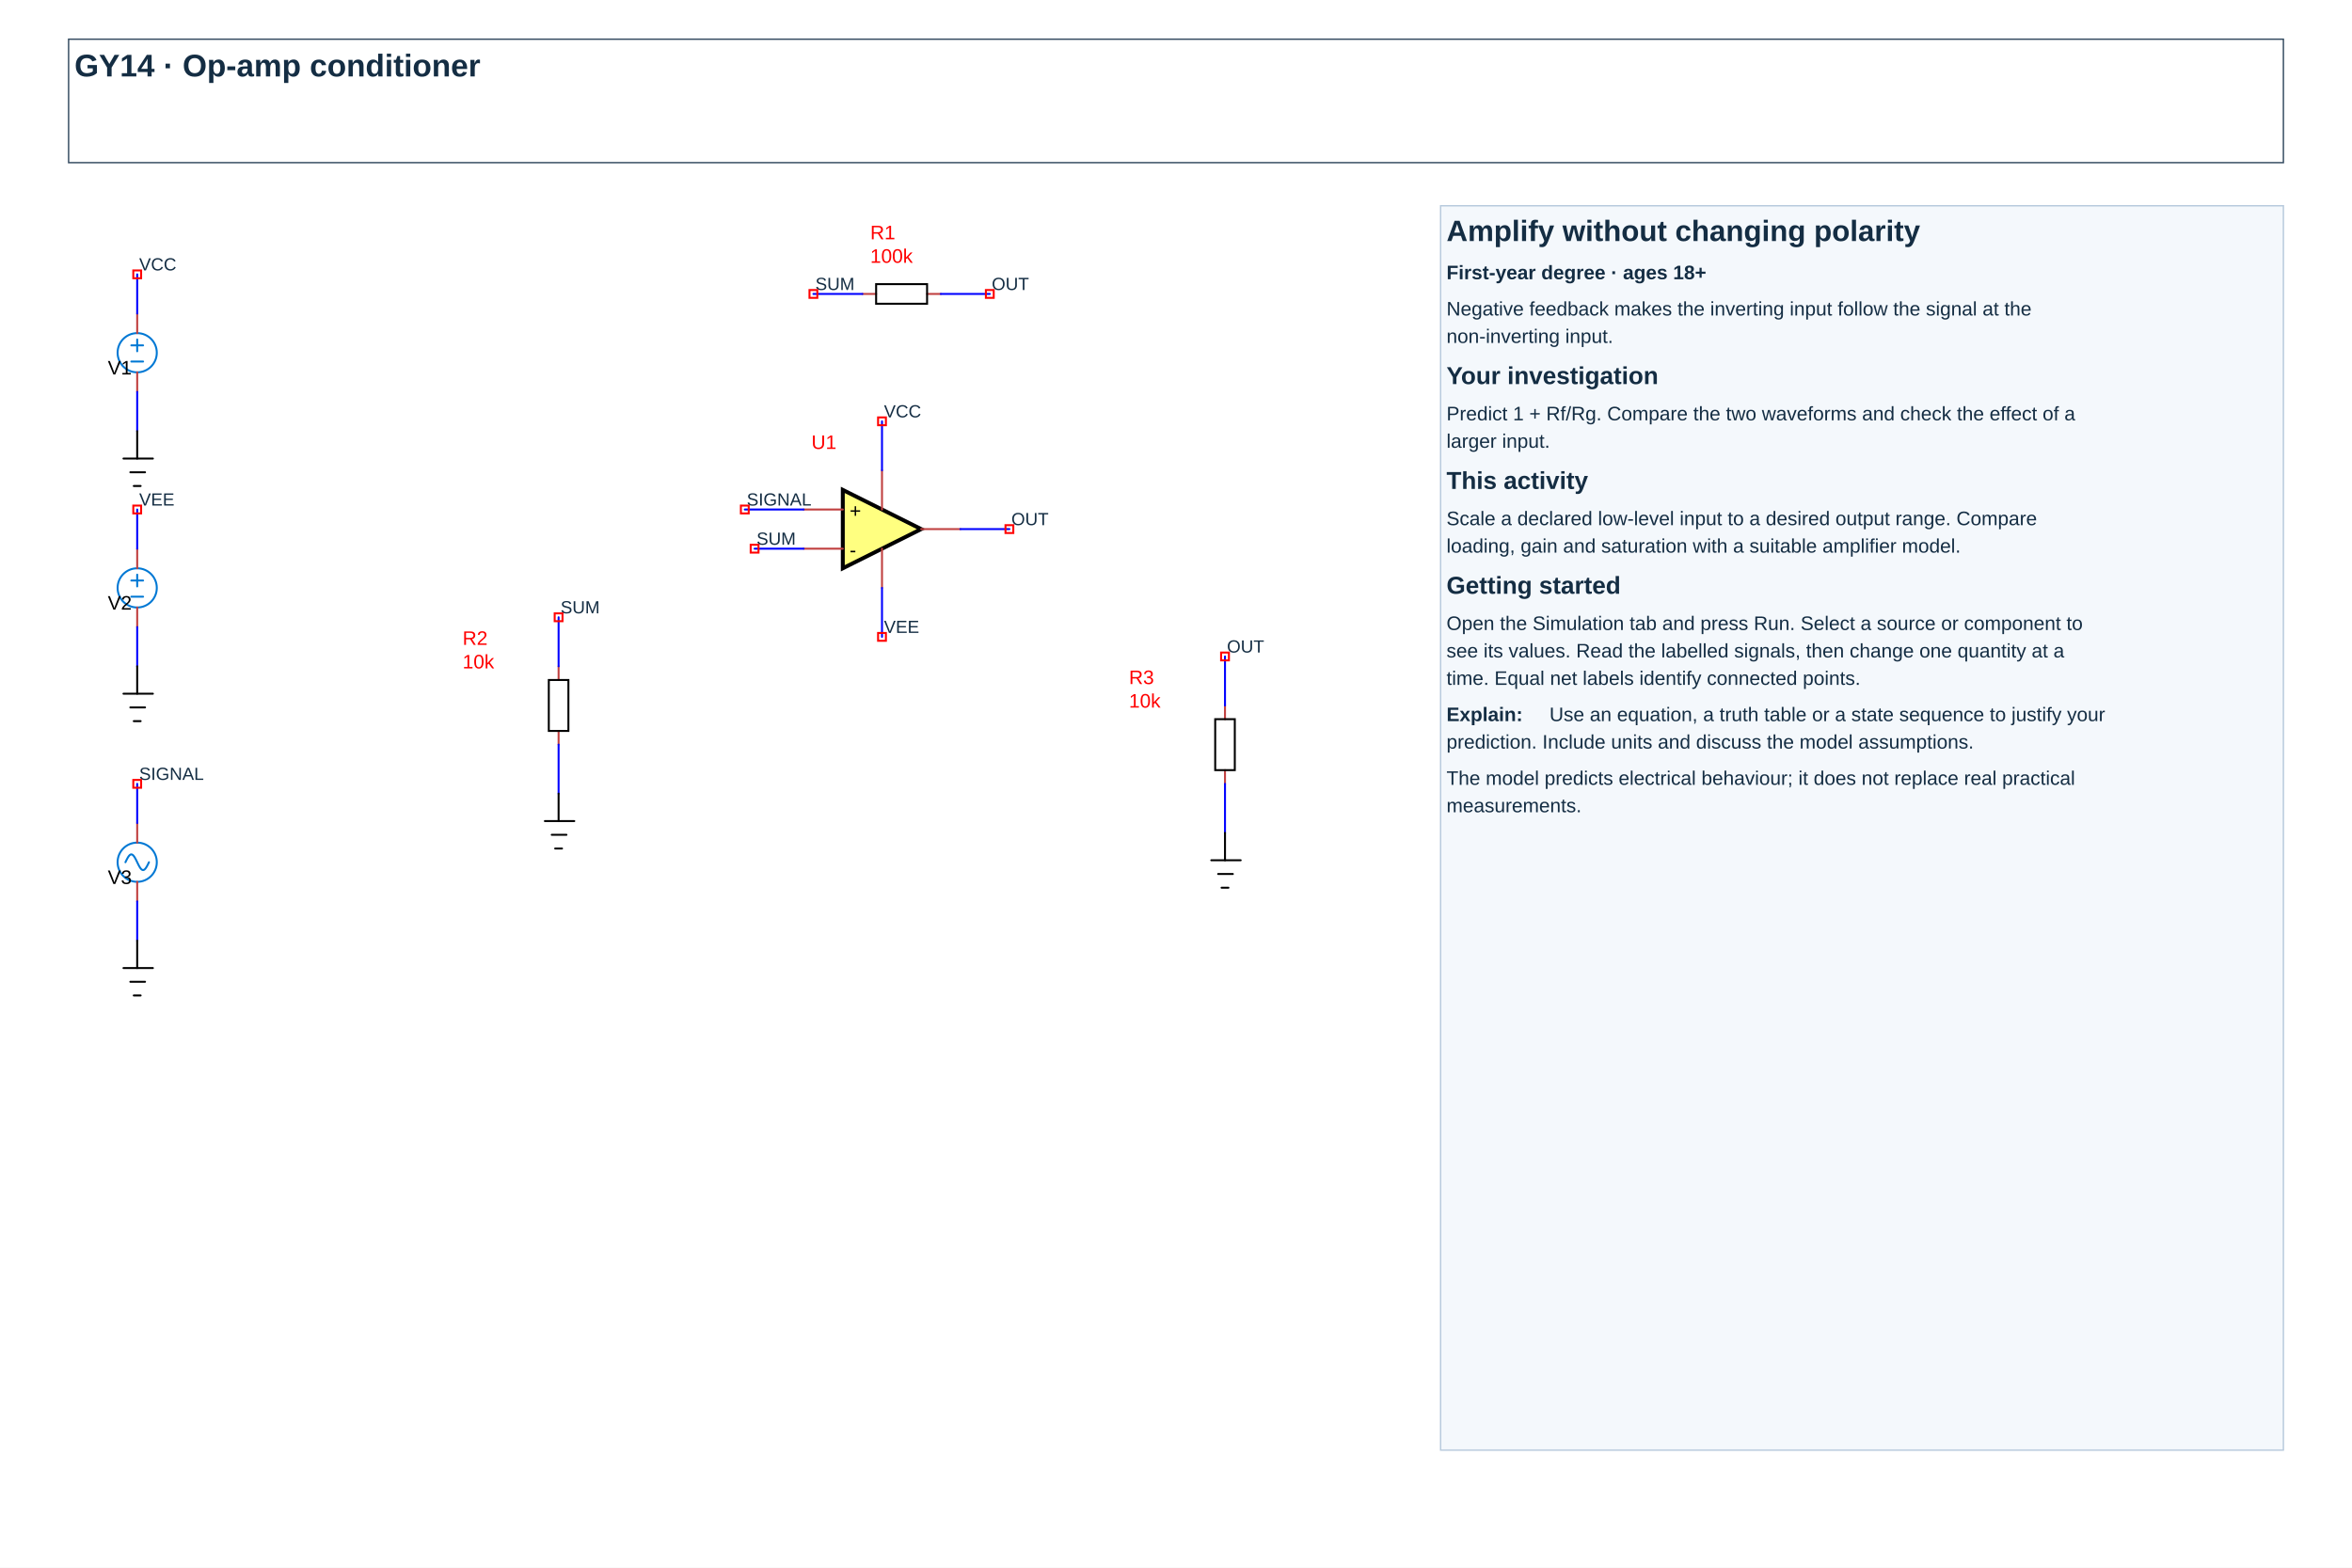
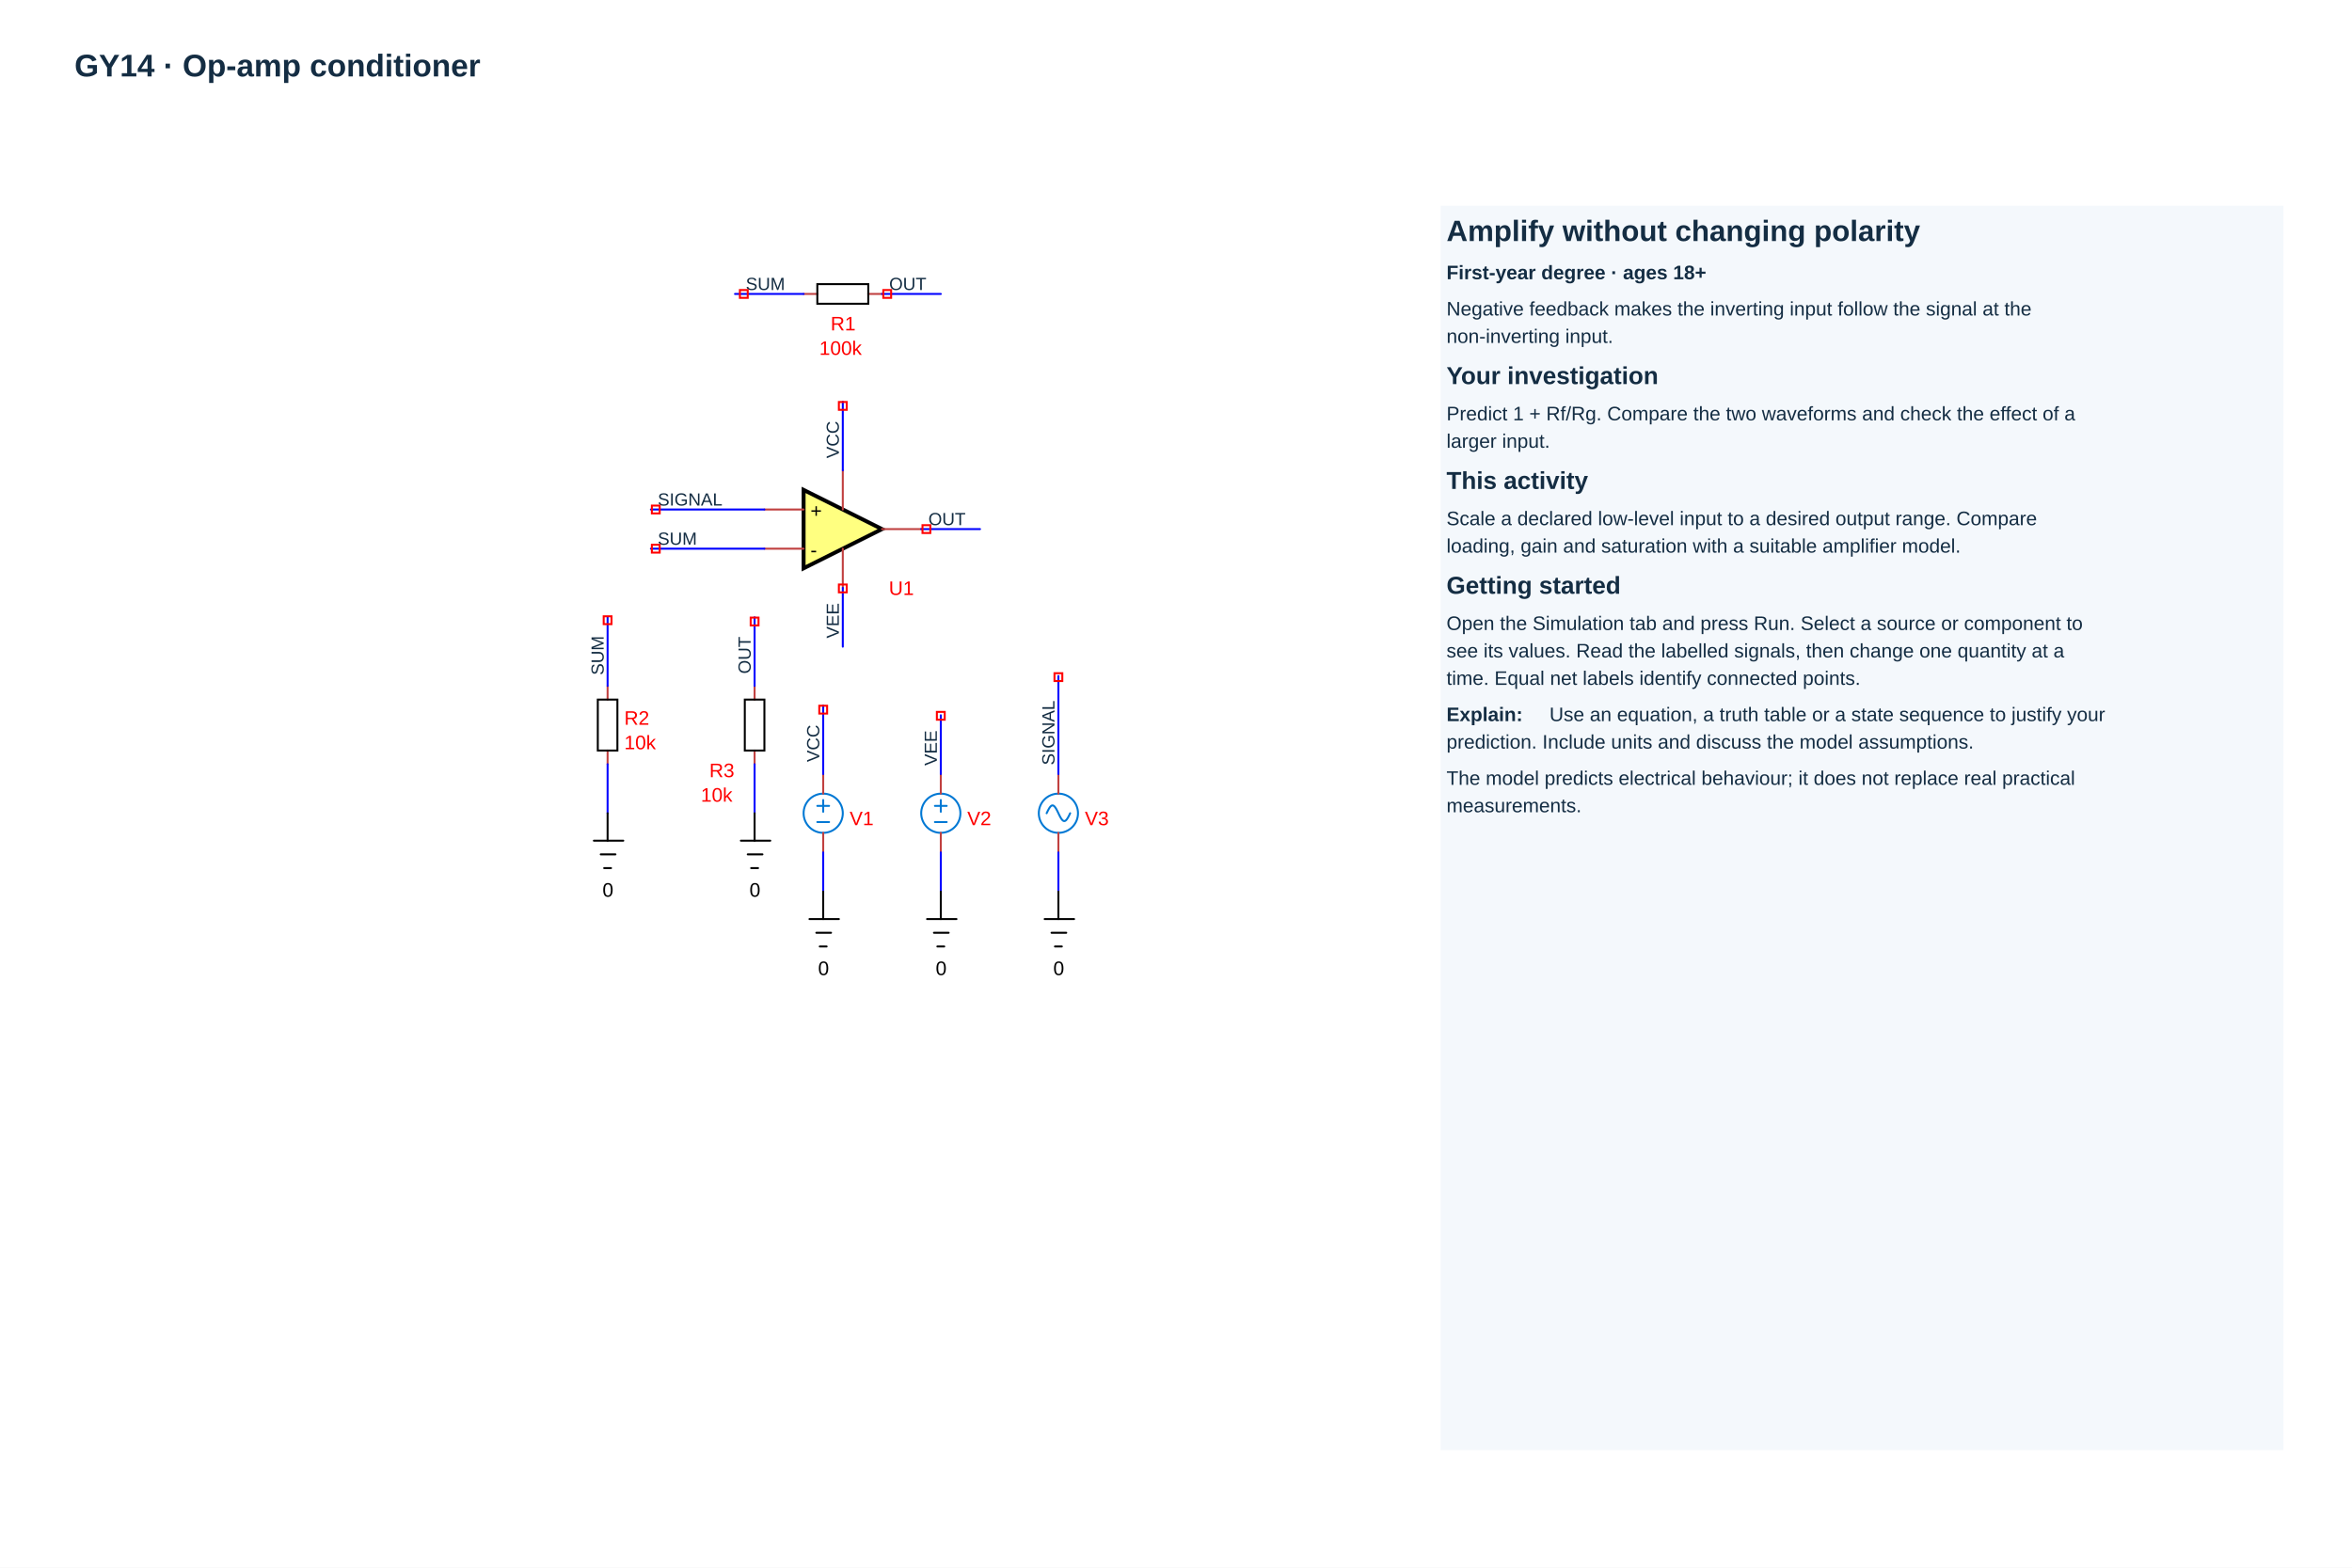
<svg xmlns="http://www.w3.org/2000/svg" width="1800" height="1200" viewBox="0 0 1200 800">
  <rect width="1200" height="800" fill="white" />
  <defs>
    <filter id="dropshadow" height="130%">
      <feGaussianBlur in="SourceAlpha" stdDeviation="3" />
      <feOffset dx="1" dy="1" result="offsetblur" />
      <feMerge>
        <feMergeNode />
        <feMergeNode in="SourceGraphic" />
      </feMerge>
    </filter>
  </defs>
-   <ellipse cx="70" cy="180" rx="10" ry="10" style="fill:none;stroke:#0078d4;stroke-width:1" />
-   <rect x="60" y="160" rx="0" ry="0" width="20" height="40" style="fill:none" />
-   <path d="M67 176.25 L73 176.25" style="fill:none;stroke:#0078d4;stroke-width:1" stroke-linecap="round" />
-   <path d="M70 173.25 L70 179.25" style="fill:none;stroke:#0078d4;stroke-width:1" stroke-linecap="round" />
-   <path d="M67 184.5 L73 184.5" style="fill:none;stroke:#0078d4;stroke-width:1" stroke-linecap="round" />
-   <g transform="rotate(90 70,160)">
-     <line x1="70" y1="160" x2="80" y2="160" stroke-linecap="round" />
-     <g style="fill:none;stroke:black;stroke-width:1">
-       <g style="stroke:#c04040">
-         <line x1="70" y1="160" x2="80" y2="160" stroke-linecap="round" />
-       </g>
-       <g style="stroke-width:0.6" />
-     </g>
-   </g>
-   <g transform="rotate(270 70,200)">
-     <line x1="70" y1="200" x2="80" y2="200" stroke-linecap="round" />
-     <g style="fill:none;stroke:black;stroke-width:1">
-       <g style="stroke:#c04040">
-         <line x1="70" y1="200" x2="80" y2="200" stroke-linecap="round" />
-       </g>
-       <g style="stroke-width:0.6" />
-     </g>
-   </g>
-   <g transform="translate( 54 181.1)">
-     <text x="1" y="10" fill="#000000" style="pointer-events:none;font-size:10px;font-family:Arial;font-weight:normal;font-style:normal;white-space:pre">
+   <ellipse cx="420" cy="415" rx="10" ry="10" style="fill:none;stroke:#0078d4;stroke-width:1" />
+   <rect x="410" y="395" rx="0" ry="0" width="20" height="40" style="fill:none" />
+   <path d="M417 411.25 L423 411.25" style="fill:none;stroke:#0078d4;stroke-width:1" stroke-linecap="round" />
+   <path d="M420 408.25 L420 414.25" style="fill:none;stroke:#0078d4;stroke-width:1" stroke-linecap="round" />
+   <path d="M417 419.5 L423 419.5" style="fill:none;stroke:#0078d4;stroke-width:1" stroke-linecap="round" />
+   <g transform="rotate(90 420,395)">
+     <line x1="420" y1="395" x2="430" y2="395" stroke-linecap="round" />
+     <g style="fill:none;stroke:black;stroke-width:1">
+       <g style="stroke:#c04040">
+         <line x1="420" y1="395" x2="430" y2="395" stroke-linecap="round" />
+       </g>
+       <g style="stroke-width:0.6" />
+     </g>
+   </g>
+   <g transform="rotate(270 420,435)">
+     <line x1="420" y1="435" x2="430" y2="435" stroke-linecap="round" />
+     <g style="fill:none;stroke:black;stroke-width:1">
+       <g style="stroke:#c04040">
+         <line x1="420" y1="435" x2="430" y2="435" stroke-linecap="round" />
+       </g>
+       <g style="stroke-width:0.6" />
+     </g>
+   </g>
+   <g transform="translate( 432.5 411.1)">
+     <text x="1" y="10" fill="#FF0000" style="pointer-events:none;font-size:10px;font-family:Arial;font-weight:normal;font-style:normal;white-space:pre">
      <tspan>V1</tspan>
    </text>
  </g>
-   <path d="M70 160 L70 140" style="fill:none;stroke:#0000ff;stroke-width:1" stroke-linecap="round" />
-   <g transform="translate( 70 128.99)">
+   <path d="M420 395 L420 360" style="fill:none;stroke:#0000ff;stroke-width:1" stroke-linecap="round" />
+   <g transform="translate( 408.99 389.8627) rotate( 270 0 0 )">
    <text x="1" y="9" fill="#142d43" style="pointer-events:none;font-size:9px;font-family:Arial;font-weight:normal;font-style:normal;white-space:pre">
      <tspan>VCC</tspan>
    </text>
  </g>
-   <rect x="68" y="138" width="4" height="4" style="stroke:red;stroke-width:1;fill:none" />
-   <path d="M70 200 L70 220" style="fill:none;stroke:#0000ff;stroke-width:1" stroke-linecap="round" />
-   <g transform="">
-     <line x1="70" y1="220" x2="70" y2="234" style="fill:none;stroke:#000000;stroke-width:1;stroke-linecap:round" />
-     <path d="M63 234 L78 234 M66.5 241 L74 241 M71.75 248 L68.25 248" style="fill:none;stroke:#000000;stroke-width:1;stroke-linecap:round" />
-   </g>
-   <ellipse cx="70" cy="300" rx="10" ry="10" style="fill:none;stroke:#0078d4;stroke-width:1" />
-   <rect x="60" y="280" rx="0" ry="0" width="20" height="40" style="fill:none" />
-   <path d="M67 296.25 L73 296.25" style="fill:none;stroke:#0078d4;stroke-width:1" stroke-linecap="round" />
-   <path d="M70 293.25 L70 299.25" style="fill:none;stroke:#0078d4;stroke-width:1" stroke-linecap="round" />
-   <path d="M67 304.5 L73 304.5" style="fill:none;stroke:#0078d4;stroke-width:1" stroke-linecap="round" />
-   <g transform="rotate(90 70,280)">
-     <line x1="70" y1="280" x2="80" y2="280" stroke-linecap="round" />
-     <g style="fill:none;stroke:black;stroke-width:1">
-       <g style="stroke:#c04040">
-         <line x1="70" y1="280" x2="80" y2="280" stroke-linecap="round" />
-       </g>
-       <g style="stroke-width:0.6" />
-     </g>
-   </g>
-   <g transform="rotate(270 70,320)">
-     <line x1="70" y1="320" x2="80" y2="320" stroke-linecap="round" />
-     <g style="fill:none;stroke:black;stroke-width:1">
-       <g style="stroke:#c04040">
-         <line x1="70" y1="320" x2="80" y2="320" stroke-linecap="round" />
-       </g>
-       <g style="stroke-width:0.6" />
-     </g>
-   </g>
-   <g transform="translate( 54 301.1)">
-     <text x="1" y="10" fill="#000000" style="pointer-events:none;font-size:10px;font-family:Arial;font-weight:normal;font-style:normal;white-space:pre">
+   <rect x="418" y="360.137" width="4" height="4" style="stroke:red;stroke-width:1;fill:none" />
+   <path d="M420 435 L420 455" style="fill:none;stroke:#0000ff;stroke-width:1" stroke-linecap="round" />
+   <g transform="translate( 416.3945 487.6)">
+     <text x="1" y="10" fill="#000000" style="pointer-events:none;font-size:10px;font-family:Arial;font-weight:normal;font-style:normal;white-space:pre">
+       <tspan>0</tspan>
+     </text>
+   </g>
+   <g transform="">
+     <line x1="420" y1="455" x2="420" y2="469" style="fill:none;stroke:#000000;stroke-width:1;stroke-linecap:round" />
+     <path d="M413 469 L428 469 M416.5 476 L424 476 M421.75 483 L418.25 483" style="fill:none;stroke:#000000;stroke-width:1;stroke-linecap:round" />
+   </g>
+   <ellipse cx="480" cy="415" rx="10" ry="10" style="fill:none;stroke:#0078d4;stroke-width:1" />
+   <rect x="470" y="395" rx="0" ry="0" width="20" height="40" style="fill:none" />
+   <path d="M477 411.25 L483 411.25" style="fill:none;stroke:#0078d4;stroke-width:1" stroke-linecap="round" />
+   <path d="M480 408.25 L480 414.25" style="fill:none;stroke:#0078d4;stroke-width:1" stroke-linecap="round" />
+   <path d="M477 419.5 L483 419.5" style="fill:none;stroke:#0078d4;stroke-width:1" stroke-linecap="round" />
+   <g transform="rotate(90 480,395)">
+     <line x1="480" y1="395" x2="490" y2="395" stroke-linecap="round" />
+     <g style="fill:none;stroke:black;stroke-width:1">
+       <g style="stroke:#c04040">
+         <line x1="480" y1="395" x2="490" y2="395" stroke-linecap="round" />
+       </g>
+       <g style="stroke-width:0.6" />
+     </g>
+   </g>
+   <g transform="rotate(270 480,435)">
+     <line x1="480" y1="435" x2="490" y2="435" stroke-linecap="round" />
+     <g style="fill:none;stroke:black;stroke-width:1">
+       <g style="stroke:#c04040">
+         <line x1="480" y1="435" x2="490" y2="435" stroke-linecap="round" />
+       </g>
+       <g style="stroke-width:0.6" />
+     </g>
+   </g>
+   <g transform="translate( 492.5 411.1)">
+     <text x="1" y="10" fill="#FF0000" style="pointer-events:none;font-size:10px;font-family:Arial;font-weight:normal;font-style:normal;white-space:pre">
      <tspan>V2</tspan>
    </text>
  </g>
-   <path d="M70 280 L70 260" style="fill:none;stroke:#0000ff;stroke-width:1" stroke-linecap="round" />
-   <g transform="translate( 70 248.99)">
+   <path d="M480 395 L480 365" style="fill:none;stroke:#0000ff;stroke-width:1" stroke-linecap="round" />
+   <g transform="translate( 468.99 391.7229) rotate( 270 0 0 )">
    <text x="1" y="9" fill="#142d43" style="pointer-events:none;font-size:9px;font-family:Arial;font-weight:normal;font-style:normal;white-space:pre">
      <tspan>VEE</tspan>
    </text>
  </g>
-   <rect x="68" y="258" width="4" height="4" style="stroke:red;stroke-width:1;fill:none" />
-   <path d="M70 320 L70 340" style="fill:none;stroke:#0000ff;stroke-width:1" stroke-linecap="round" />
-   <g transform="">
-     <line x1="70" y1="340" x2="70" y2="354" style="fill:none;stroke:#000000;stroke-width:1;stroke-linecap:round" />
-     <path d="M63 354 L78 354 M66.5 361 L74 361 M71.75 368 L68.25 368" style="fill:none;stroke:#000000;stroke-width:1;stroke-linecap:round" />
-   </g>
-   <path d="M430 250 L430 290 L470 270 L430 250 Z" style="fill:#ffff80;stroke:#000000;stroke-width:2" stroke-linecap="round" />
-   <g transform="translate( 432.5 254.1)">
+   <rect x="478" y="363.277" width="4" height="4" style="stroke:red;stroke-width:1;fill:none" />
+   <path d="M480 435 L480 455" style="fill:none;stroke:#0000ff;stroke-width:1" stroke-linecap="round" />
+   <g transform="translate( 476.3945 487.6)">
+     <text x="1" y="10" fill="#000000" style="pointer-events:none;font-size:10px;font-family:Arial;font-weight:normal;font-style:normal;white-space:pre">
+       <tspan>0</tspan>
+     </text>
+   </g>
+   <g transform="">
+     <line x1="480" y1="455" x2="480" y2="469" style="fill:none;stroke:#000000;stroke-width:1;stroke-linecap:round" />
+     <path d="M473 469 L488 469 M476.5 476 L484 476 M481.75 483 L478.25 483" style="fill:none;stroke:#000000;stroke-width:1;stroke-linecap:round" />
+   </g>
+   <path d="M410 250 L410 290 L450 270 L410 250 Z" style="fill:#ffff80;stroke:#000000;stroke-width:2" stroke-linecap="round" />
+   <g transform="translate( 412.5 254.1)">
    <text x="1" y="10" fill="#000000" style="pointer-events:none;font-size:10px;font-family:Arial;font-weight:normal;font-style:normal;white-space:pre">
      <tspan>+</tspan>
    </text>
  </g>
  <g transform="">
-     <line x1="410" y1="260" x2="430" y2="260" stroke-linecap="round" />
-     <g style="fill:none;stroke:black;stroke-width:1">
-       <g style="stroke:#c04040">
-         <line x1="410" y1="260" x2="430" y2="260" stroke-linecap="round" />
-       </g>
-       <g style="stroke-width:0.6" />
-     </g>
-   </g>
-   <g transform="translate( 432.5 274.1)">
+     <line x1="390" y1="260" x2="410" y2="260" stroke-linecap="round" />
+     <g style="fill:none;stroke:black;stroke-width:1">
+       <g style="stroke:#c04040">
+         <line x1="390" y1="260" x2="410" y2="260" stroke-linecap="round" />
+       </g>
+       <g style="stroke-width:0.6" />
+     </g>
+   </g>
+   <g transform="translate( 412.5 274.1)">
    <text x="1" y="10" fill="#000000" style="pointer-events:none;font-size:10px;font-family:Arial;font-weight:normal;font-style:normal;white-space:pre">
      <tspan>-</tspan>
    </text>
  </g>
  <g transform="">
-     <line x1="410" y1="280" x2="430" y2="280" stroke-linecap="round" />
-     <g style="fill:none;stroke:black;stroke-width:1">
-       <g style="stroke:#c04040">
-         <line x1="410" y1="280" x2="430" y2="280" stroke-linecap="round" />
-       </g>
-       <g style="stroke-width:0.6" />
-     </g>
-   </g>
-   <g transform="rotate(180 490,270)">
-     <line x1="490" y1="270" x2="510" y2="270" stroke-linecap="round" />
-     <g style="fill:none;stroke:black;stroke-width:1">
-       <g style="stroke:#c04040">
-         <line x1="490" y1="270" x2="510" y2="270" stroke-linecap="round" />
-       </g>
-       <g style="stroke-width:0.6" />
-     </g>
-   </g>
-   <g transform="rotate(270 450,300)">
-     <line x1="450" y1="300" x2="470" y2="300" stroke-linecap="round" />
-     <g style="fill:none;stroke:black;stroke-width:1">
-       <g style="stroke:#c04040">
-         <line x1="450" y1="300" x2="470" y2="300" stroke-linecap="round" />
-       </g>
-       <g style="stroke-width:0.6" />
-     </g>
-   </g>
-   <g transform="rotate(90 450,240)">
-     <line x1="450" y1="240" x2="470" y2="240" stroke-linecap="round" />
-     <g style="fill:none;stroke:black;stroke-width:1">
-       <g style="stroke:#c04040">
-         <line x1="450" y1="240" x2="470" y2="240" stroke-linecap="round" />
-       </g>
-       <g style="stroke-width:0.6" />
-     </g>
-   </g>
-   <g transform="translate( 413 219.1)">
+     <line x1="390" y1="280" x2="410" y2="280" stroke-linecap="round" />
+     <g style="fill:none;stroke:black;stroke-width:1">
+       <g style="stroke:#c04040">
+         <line x1="390" y1="280" x2="410" y2="280" stroke-linecap="round" />
+       </g>
+       <g style="stroke-width:0.6" />
+     </g>
+   </g>
+   <g transform="rotate(180 470,270)">
+     <line x1="470" y1="270" x2="490" y2="270" stroke-linecap="round" />
+     <g style="fill:none;stroke:black;stroke-width:1">
+       <g style="stroke:#c04040">
+         <line x1="470" y1="270" x2="490" y2="270" stroke-linecap="round" />
+       </g>
+       <g style="stroke-width:0.6" />
+     </g>
+   </g>
+   <g transform="rotate(270 430,300)">
+     <line x1="430" y1="300" x2="450" y2="300" stroke-linecap="round" />
+     <g style="fill:none;stroke:black;stroke-width:1">
+       <g style="stroke:#c04040">
+         <line x1="430" y1="300" x2="450" y2="300" stroke-linecap="round" />
+       </g>
+       <g style="stroke-width:0.6" />
+     </g>
+   </g>
+   <g transform="rotate(90 430,240)">
+     <line x1="430" y1="240" x2="450" y2="240" stroke-linecap="round" />
+     <g style="fill:none;stroke:black;stroke-width:1">
+       <g style="stroke:#c04040">
+         <line x1="430" y1="240" x2="450" y2="240" stroke-linecap="round" />
+       </g>
+       <g style="stroke-width:0.6" />
+     </g>
+   </g>
+   <g transform="translate( 452.5 293.6)">
    <text x="1" y="10" fill="#FF0000" style="pointer-events:none;font-size:10px;font-family:Arial;font-weight:normal;font-style:normal;white-space:pre">
      <tspan>U1</tspan>
    </text>
  </g>
-   <path d="M410 260 L380 260" style="fill:none;stroke:#0000ff;stroke-width:1" stroke-linecap="round" />
-   <g transform="translate( 380 248.99)">
+   <path d="M390 260 L332.085 260" style="fill:none;stroke:#0000ff;stroke-width:1" stroke-linecap="round" />
+   <g transform="translate( 334.5848 248.99)">
    <text x="1" y="9" fill="#142d43" style="pointer-events:none;font-size:9px;font-family:Arial;font-weight:normal;font-style:normal;white-space:pre">
      <tspan>SIGNAL</tspan>
    </text>
  </g>
-   <rect x="378" y="258" width="4" height="4" style="stroke:red;stroke-width:1;fill:none" />
-   <path d="M410 280 L385 280" style="fill:none;stroke:#0000ff;stroke-width:1" stroke-linecap="round" />
-   <g transform="translate( 385 268.99)">
+   <rect x="332.585" y="258" width="4" height="4" style="stroke:red;stroke-width:1;fill:none" />
+   <path d="M390 280 L332.085 280" style="fill:none;stroke:#0000ff;stroke-width:1" stroke-linecap="round" />
+   <g transform="translate( 334.5848 268.99)">
    <text x="1" y="9" fill="#142d43" style="pointer-events:none;font-size:9px;font-family:Arial;font-weight:normal;font-style:normal;white-space:pre">
      <tspan>SUM</tspan>
    </text>
  </g>
-   <rect x="383" y="278" width="4" height="4" style="stroke:red;stroke-width:1;fill:none" />
-   <path d="M490 270 L515 270" style="fill:none;stroke:#0000ff;stroke-width:1" stroke-linecap="round" />
-   <g transform="translate( 515 258.99)">
+   <rect x="332.585" y="278" width="4" height="4" style="stroke:red;stroke-width:1;fill:none" />
+   <path d="M470 270 L500 270" style="fill:none;stroke:#0000ff;stroke-width:1" stroke-linecap="round" />
+   <g transform="translate( 472.6602 258.99)">
    <text x="1" y="9" fill="#142d43" style="pointer-events:none;font-size:9px;font-family:Arial;font-weight:normal;font-style:normal;white-space:pre">
      <tspan>OUT</tspan>
    </text>
  </g>
-   <rect x="513" y="268" width="4" height="4" style="stroke:red;stroke-width:1;fill:none" />
-   <path d="M450 240 L450 215" style="fill:none;stroke:#0000ff;stroke-width:1" stroke-linecap="round" />
-   <g transform="translate( 450 203.99)">
+   <rect x="470.66" y="268" width="4" height="4" style="stroke:red;stroke-width:1;fill:none" />
+   <path d="M430 240 L430 205" style="fill:none;stroke:#0000ff;stroke-width:1" stroke-linecap="round" />
+   <g transform="translate( 418.99 234.8627) rotate( 270 0 0 )">
    <text x="1" y="9" fill="#142d43" style="pointer-events:none;font-size:9px;font-family:Arial;font-weight:normal;font-style:normal;white-space:pre">
      <tspan>VCC</tspan>
    </text>
  </g>
-   <rect x="448" y="213" width="4" height="4" style="stroke:red;stroke-width:1;fill:none" />
-   <path d="M450 300 L450 325" style="fill:none;stroke:#0000ff;stroke-width:1" stroke-linecap="round" />
-   <g transform="translate( 450 313.99)">
+   <rect x="428" y="205.137" width="4" height="4" style="stroke:red;stroke-width:1;fill:none" />
+   <path d="M430 300 L430 330" style="fill:none;stroke:#0000ff;stroke-width:1" stroke-linecap="round" />
+   <g transform="translate( 418.99 326.7229) rotate( 270 0 0 )">
    <text x="1" y="9" fill="#142d43" style="pointer-events:none;font-size:9px;font-family:Arial;font-weight:normal;font-style:normal;white-space:pre">
      <tspan>VEE</tspan>
    </text>
  </g>
-   <rect x="448" y="323" width="4" height="4" style="stroke:red;stroke-width:1;fill:none" />
-   <ellipse cx="70" cy="440" rx="10" ry="10" style="fill:none;stroke:#0078d4;stroke-width:1" />
-   <rect x="60" y="420" rx="0" ry="0" width="20" height="40" style="fill:none" />
-   <path d="M64 440 L64.375 439.22 L64.75 438.469 L65.125 437.778 L65.5 437.172 L65.875 436.674 L66.25 436.304 L66.625 436.077 L67 436 L67.375 436.077 L67.75 436.304 L68.125 436.674 L68.5 437.172 L68.875 437.778 L69.25 438.469 L69.625 439.22 L70 440 L70.375 440.78 L70.75 441.531 L71.125 442.222 L71.5 442.828 L71.875 443.326 L72.25 443.696 L72.625 443.923 L73 444 L73.375 443.923 L73.75 443.696 L74.125 443.326 L74.5 442.828 L74.875 442.222 L75.25 441.531 L75.625 440.78 L76 440" style="fill:none;stroke:#0078d4;stroke-width:1" stroke-linecap="round" />
-   <g transform="rotate(90 70,420)">
-     <line x1="70" y1="420" x2="80" y2="420" stroke-linecap="round" />
-     <g style="fill:none;stroke:black;stroke-width:1">
-       <g style="stroke:#c04040">
-         <line x1="70" y1="420" x2="80" y2="420" stroke-linecap="round" />
-       </g>
-       <g style="stroke-width:0.6" />
-     </g>
-   </g>
-   <g transform="rotate(270 70,460)">
-     <line x1="70" y1="460" x2="80" y2="460" stroke-linecap="round" />
-     <g style="fill:none;stroke:black;stroke-width:1">
-       <g style="stroke:#c04040">
-         <line x1="70" y1="460" x2="80" y2="460" stroke-linecap="round" />
-       </g>
-       <g style="stroke-width:0.6" />
-     </g>
-   </g>
-   <g transform="translate( 54 441.1)">
-     <text x="1" y="10" fill="#000000" style="pointer-events:none;font-size:10px;font-family:Arial;font-weight:normal;font-style:normal;white-space:pre">
+   <rect x="428" y="298.277" width="4" height="4" style="stroke:red;stroke-width:1;fill:none" />
+   <ellipse cx="540" cy="415" rx="10" ry="10" style="fill:none;stroke:#0078d4;stroke-width:1" />
+   <rect x="530" y="395" rx="0" ry="0" width="20" height="40" style="fill:none" />
+   <path d="M534 415 L534.375 414.22 L534.75 413.469 L535.125 412.778 L535.5 412.172 L535.875 411.674 L536.25 411.304 L536.625 411.077 L537 411 L537.375 411.077 L537.75 411.304 L538.125 411.674 L538.5 412.172 L538.875 412.778 L539.25 413.469 L539.625 414.22 L540 415 L540.375 415.78 L540.75 416.531 L541.125 417.222 L541.5 417.828 L541.875 418.326 L542.25 418.696 L542.625 418.923 L543 419 L543.375 418.923 L543.75 418.696 L544.125 418.326 L544.5 417.828 L544.875 417.222 L545.25 416.531 L545.625 415.78 L546 415" style="fill:none;stroke:#0078d4;stroke-width:1" stroke-linecap="round" />
+   <g transform="rotate(90 540,395)">
+     <line x1="540" y1="395" x2="550" y2="395" stroke-linecap="round" />
+     <g style="fill:none;stroke:black;stroke-width:1">
+       <g style="stroke:#c04040">
+         <line x1="540" y1="395" x2="550" y2="395" stroke-linecap="round" />
+       </g>
+       <g style="stroke-width:0.6" />
+     </g>
+   </g>
+   <g transform="rotate(270 540,435)">
+     <line x1="540" y1="435" x2="550" y2="435" stroke-linecap="round" />
+     <g style="fill:none;stroke:black;stroke-width:1">
+       <g style="stroke:#c04040">
+         <line x1="540" y1="435" x2="550" y2="435" stroke-linecap="round" />
+       </g>
+       <g style="stroke-width:0.6" />
+     </g>
+   </g>
+   <g transform="translate( 552.5 411.1)">
+     <text x="1" y="10" fill="#FF0000" style="pointer-events:none;font-size:10px;font-family:Arial;font-weight:normal;font-style:normal;white-space:pre">
      <tspan>V3</tspan>
    </text>
  </g>
-   <path d="M70 420 L70 400" style="fill:none;stroke:#0000ff;stroke-width:1" stroke-linecap="round" />
-   <g transform="translate( 70 388.99)">
+   <path d="M540 395 L540 345" style="fill:none;stroke:#0000ff;stroke-width:1" stroke-linecap="round" />
+   <g transform="translate( 528.99 391.4576) rotate( 270 0 0 )">
    <text x="1" y="9" fill="#142d43" style="pointer-events:none;font-size:9px;font-family:Arial;font-weight:normal;font-style:normal;white-space:pre">
      <tspan>SIGNAL</tspan>
    </text>
  </g>
-   <rect x="68" y="398" width="4" height="4" style="stroke:red;stroke-width:1;fill:none" />
-   <path d="M70 460 L70 480" style="fill:none;stroke:#0000ff;stroke-width:1" stroke-linecap="round" />
-   <g transform="">
-     <line x1="70" y1="480" x2="70" y2="494" style="fill:none;stroke:#000000;stroke-width:1;stroke-linecap:round" />
-     <path d="M63 494 L78 494 M66.5 501 L74 501 M71.75 508 L68.25 508" style="fill:none;stroke:#000000;stroke-width:1;stroke-linecap:round" />
-   </g>
-   <g transform="">
-     <line x1="440" y1="150" x2="447" y2="150" stroke-linecap="round" />
-     <g style="fill:none;stroke:black;stroke-width:1">
-       <g style="stroke:#c04040">
-         <line x1="440" y1="150" x2="447" y2="150" stroke-linecap="round" />
-       </g>
-       <g style="stroke-width:0.6" />
-     </g>
-   </g>
-   <g transform="rotate(180 480,150)">
-     <line x1="480" y1="150" x2="487" y2="150" stroke-linecap="round" />
-     <g style="fill:none;stroke:black;stroke-width:1">
-       <g style="stroke:#c04040">
-         <line x1="480" y1="150" x2="487" y2="150" stroke-linecap="round" />
-       </g>
-       <g style="stroke-width:0.6" />
-     </g>
-   </g>
-   <rect x="447" y="145" rx="0" ry="0" width="26" height="10" style="fill:none;stroke:#000000;stroke-width:1" />
-   <g transform="translate( 443 112.1)">
+   <rect x="538" y="343.542" width="4" height="4" style="stroke:red;stroke-width:1;fill:none" />
+   <path d="M540 435 L540 455" style="fill:none;stroke:#0000ff;stroke-width:1" stroke-linecap="round" />
+   <g transform="translate( 536.3945 487.6)">
+     <text x="1" y="10" fill="#000000" style="pointer-events:none;font-size:10px;font-family:Arial;font-weight:normal;font-style:normal;white-space:pre">
+       <tspan>0</tspan>
+     </text>
+   </g>
+   <g transform="">
+     <line x1="540" y1="455" x2="540" y2="469" style="fill:none;stroke:#000000;stroke-width:1;stroke-linecap:round" />
+     <path d="M533 469 L548 469 M536.5 476 L544 476 M541.75 483 L538.25 483" style="fill:none;stroke:#000000;stroke-width:1;stroke-linecap:round" />
+   </g>
+   <g transform="">
+     <line x1="410" y1="150" x2="417" y2="150" stroke-linecap="round" />
+     <g style="fill:none;stroke:black;stroke-width:1">
+       <g style="stroke:#c04040">
+         <line x1="410" y1="150" x2="417" y2="150" stroke-linecap="round" />
+       </g>
+       <g style="stroke-width:0.6" />
+     </g>
+   </g>
+   <g transform="rotate(180 450,150)">
+     <line x1="450" y1="150" x2="457" y2="150" stroke-linecap="round" />
+     <g style="fill:none;stroke:black;stroke-width:1">
+       <g style="stroke:#c04040">
+         <line x1="450" y1="150" x2="457" y2="150" stroke-linecap="round" />
+       </g>
+       <g style="stroke-width:0.6" />
+     </g>
+   </g>
+   <rect x="417" y="145" rx="0" ry="0" width="26" height="10" style="fill:none;stroke:#000000;stroke-width:1" />
+   <g transform="translate( 422.7637 158.6)">
    <text x="1" y="10" fill="#FF0000" style="pointer-events:none;font-size:10px;font-family:Arial;font-weight:normal;font-style:normal;white-space:pre">
      <tspan>R1</tspan>
    </text>
  </g>
-   <g transform="translate( 443 124.1)">
+   <g transform="translate( 417 171.1)">
    <text x="1" y="10" fill="#FF0000" style="pointer-events:none;font-size:10px;font-family:Arial;font-weight:normal;font-style:normal;white-space:pre">
      <tspan>100k</tspan>
    </text>
  </g>
-   <path d="M440 150 L415 150" style="fill:none;stroke:#0000ff;stroke-width:1" stroke-linecap="round" />
-   <g transform="translate( 415 138.99)">
+   <path d="M410 150 L375 150" style="fill:none;stroke:#0000ff;stroke-width:1" stroke-linecap="round" />
+   <g transform="translate( 379.4975 138.99)">
    <text x="1" y="9" fill="#142d43" style="pointer-events:none;font-size:9px;font-family:Arial;font-weight:normal;font-style:normal;white-space:pre">
      <tspan>SUM</tspan>
    </text>
  </g>
-   <rect x="413" y="148" width="4" height="4" style="stroke:red;stroke-width:1;fill:none" />
-   <path d="M480 150 L505 150" style="fill:none;stroke:#0000ff;stroke-width:1" stroke-linecap="round" />
-   <g transform="translate( 505 138.99)">
+   <rect x="377.497" y="148" width="4" height="4" style="stroke:red;stroke-width:1;fill:none" />
+   <path d="M450 150 L480 150" style="fill:none;stroke:#0000ff;stroke-width:1" stroke-linecap="round" />
+   <g transform="translate( 452.6602 138.99)">
    <text x="1" y="9" fill="#142d43" style="pointer-events:none;font-size:9px;font-family:Arial;font-weight:normal;font-style:normal;white-space:pre">
      <tspan>OUT</tspan>
    </text>
  </g>
-   <rect x="503" y="148" width="4" height="4" style="stroke:red;stroke-width:1;fill:none" />
-   <g transform="rotate(90 285,340)">
-     <line x1="285" y1="340" x2="292" y2="340" stroke-linecap="round" />
-     <g style="fill:none;stroke:black;stroke-width:1">
-       <g style="stroke:#c04040">
-         <line x1="285" y1="340" x2="292" y2="340" stroke-linecap="round" />
-       </g>
-       <g style="stroke-width:0.6" />
-     </g>
-   </g>
-   <g transform="rotate(270 285,380)">
-     <line x1="285" y1="380" x2="292" y2="380" stroke-linecap="round" />
-     <g style="fill:none;stroke:black;stroke-width:1">
-       <g style="stroke:#c04040">
-         <line x1="285" y1="380" x2="292" y2="380" stroke-linecap="round" />
-       </g>
-       <g style="stroke-width:0.6" />
-     </g>
-   </g>
-   <rect x="280" y="347" rx="0" ry="0" width="10" height="26" style="fill:none;stroke:#000000;stroke-width:1" />
-   <g transform="translate( 235 319.1)">
+   <rect x="450.66" y="148" width="4" height="4" style="stroke:red;stroke-width:1;fill:none" />
+   <g transform="rotate(90 310,350)">
+     <line x1="310" y1="350" x2="317" y2="350" stroke-linecap="round" />
+     <g style="fill:none;stroke:black;stroke-width:1">
+       <g style="stroke:#c04040">
+         <line x1="310" y1="350" x2="317" y2="350" stroke-linecap="round" />
+       </g>
+       <g style="stroke-width:0.6" />
+     </g>
+   </g>
+   <g transform="rotate(270 310,390)">
+     <line x1="310" y1="390" x2="317" y2="390" stroke-linecap="round" />
+     <g style="fill:none;stroke:black;stroke-width:1">
+       <g style="stroke:#c04040">
+         <line x1="310" y1="390" x2="317" y2="390" stroke-linecap="round" />
+       </g>
+       <g style="stroke-width:0.6" />
+     </g>
+   </g>
+   <rect x="305" y="357" rx="0" ry="0" width="10" height="26" style="fill:none;stroke:#000000;stroke-width:1" />
+   <g transform="translate( 317.5 359.85)">
    <text x="1" y="10" fill="#FF0000" style="pointer-events:none;font-size:10px;font-family:Arial;font-weight:normal;font-style:normal;white-space:pre">
      <tspan>R2</tspan>
    </text>
  </g>
-   <g transform="translate( 235 331.1)">
+   <g transform="translate( 317.5 372.35)">
    <text x="1" y="10" fill="#FF0000" style="pointer-events:none;font-size:10px;font-family:Arial;font-weight:normal;font-style:normal;white-space:pre">
      <tspan>10k</tspan>
    </text>
  </g>
-   <path d="M285 340 L285 315" style="fill:none;stroke:#0000ff;stroke-width:1" stroke-linecap="round" />
-   <g transform="translate( 285 303.99)">
+   <path d="M310 350 L310 315" style="fill:none;stroke:#0000ff;stroke-width:1" stroke-linecap="round" />
+   <g transform="translate( 298.99 345.5025) rotate( 270 0 0 )">
    <text x="1" y="9" fill="#142d43" style="pointer-events:none;font-size:9px;font-family:Arial;font-weight:normal;font-style:normal;white-space:pre">
      <tspan>SUM</tspan>
    </text>
  </g>
-   <rect x="283" y="313" width="4" height="4" style="stroke:red;stroke-width:1;fill:none" />
-   <path d="M285 380 L285 405" style="fill:none;stroke:#0000ff;stroke-width:1" stroke-linecap="round" />
-   <g transform="">
-     <line x1="285" y1="405" x2="285" y2="419" style="fill:none;stroke:#000000;stroke-width:1;stroke-linecap:round" />
-     <path d="M278 419 L293 419 M281.5 426 L289 426 M286.75 433 L283.25 433" style="fill:none;stroke:#000000;stroke-width:1;stroke-linecap:round" />
-   </g>
-   <g transform="rotate(90 625,360)">
-     <line x1="625" y1="360" x2="632" y2="360" stroke-linecap="round" />
-     <g style="fill:none;stroke:black;stroke-width:1">
-       <g style="stroke:#c04040">
-         <line x1="625" y1="360" x2="632" y2="360" stroke-linecap="round" />
-       </g>
-       <g style="stroke-width:0.6" />
-     </g>
-   </g>
-   <g transform="rotate(270 625,400)">
-     <line x1="625" y1="400" x2="632" y2="400" stroke-linecap="round" />
-     <g style="fill:none;stroke:black;stroke-width:1">
-       <g style="stroke:#c04040">
-         <line x1="625" y1="400" x2="632" y2="400" stroke-linecap="round" />
-       </g>
-       <g style="stroke-width:0.6" />
-     </g>
-   </g>
-   <rect x="620" y="367" rx="0" ry="0" width="10" height="26" style="fill:none;stroke:#000000;stroke-width:1" />
-   <g transform="translate( 575 339.1)">
+   <rect x="308" y="314.497" width="4" height="4" style="stroke:red;stroke-width:1;fill:none" />
+   <path d="M310 390 L310 415" style="fill:none;stroke:#0000ff;stroke-width:1" stroke-linecap="round" />
+   <g transform="translate( 306.3945 447.6)">
+     <text x="1" y="10" fill="#000000" style="pointer-events:none;font-size:10px;font-family:Arial;font-weight:normal;font-style:normal;white-space:pre">
+       <tspan>0</tspan>
+     </text>
+   </g>
+   <g transform="">
+     <line x1="310" y1="415" x2="310" y2="429" style="fill:none;stroke:#000000;stroke-width:1;stroke-linecap:round" />
+     <path d="M303 429 L318 429 M306.5 436 L314 436 M311.75 443 L308.25 443" style="fill:none;stroke:#000000;stroke-width:1;stroke-linecap:round" />
+   </g>
+   <g transform="rotate(90 385,350)">
+     <line x1="385" y1="350" x2="392" y2="350" stroke-linecap="round" />
+     <g style="fill:none;stroke:black;stroke-width:1">
+       <g style="stroke:#c04040">
+         <line x1="385" y1="350" x2="392" y2="350" stroke-linecap="round" />
+       </g>
+       <g style="stroke-width:0.6" />
+     </g>
+   </g>
+   <g transform="rotate(270 385,390)">
+     <line x1="385" y1="390" x2="392" y2="390" stroke-linecap="round" />
+     <g style="fill:none;stroke:black;stroke-width:1">
+       <g style="stroke:#c04040">
+         <line x1="385" y1="390" x2="392" y2="390" stroke-linecap="round" />
+       </g>
+       <g style="stroke-width:0.6" />
+     </g>
+   </g>
+   <rect x="380" y="357" rx="0" ry="0" width="10" height="26" style="fill:none;stroke:#000000;stroke-width:1" />
+   <g transform="translate( 360.8945 386.6)">
    <text x="1" y="10" fill="#FF0000" style="pointer-events:none;font-size:10px;font-family:Arial;font-weight:normal;font-style:normal;white-space:pre">
      <tspan>R3</tspan>
    </text>
  </g>
-   <g transform="translate( 575 351.1)">
+   <g transform="translate( 356.5781 399.1)">
    <text x="1" y="10" fill="#FF0000" style="pointer-events:none;font-size:10px;font-family:Arial;font-weight:normal;font-style:normal;white-space:pre">
      <tspan>10k</tspan>
    </text>
  </g>
-   <path d="M625 360 L625 335" style="fill:none;stroke:#0000ff;stroke-width:1" stroke-linecap="round" />
-   <g transform="translate( 625 323.99)">
+   <path d="M385 350 L385 315" style="fill:none;stroke:#0000ff;stroke-width:1" stroke-linecap="round" />
+   <g transform="translate( 373.99 344.8398) rotate( 270 0 0 )">
    <text x="1" y="9" fill="#142d43" style="pointer-events:none;font-size:9px;font-family:Arial;font-weight:normal;font-style:normal;white-space:pre">
      <tspan>OUT</tspan>
    </text>
  </g>
-   <rect x="623" y="333" width="4" height="4" style="stroke:red;stroke-width:1;fill:none" />
-   <path d="M625 400 L625 425" style="fill:none;stroke:#0000ff;stroke-width:1" stroke-linecap="round" />
-   <g transform="">
-     <line x1="625" y1="425" x2="625" y2="439" style="fill:none;stroke:#000000;stroke-width:1;stroke-linecap:round" />
-     <path d="M618 439 L633 439 M621.5 446 L629 446 M626.75 453 L623.25 453" style="fill:none;stroke:#000000;stroke-width:1;stroke-linecap:round" />
-   </g>
-   <rect x="35" y="20" rx="0" ry="0" width="1130" height="63" style="fill:none;stroke:#32495f;stroke-width:0.7" />
+   <rect x="383" y="315.16" width="4" height="4" style="stroke:red;stroke-width:1;fill:none" />
+   <path d="M385 390 L385 415" style="fill:none;stroke:#0000ff;stroke-width:1" stroke-linecap="round" />
+   <g transform="translate( 381.3945 447.6)">
+     <text x="1" y="10" fill="#000000" style="pointer-events:none;font-size:10px;font-family:Arial;font-weight:normal;font-style:normal;white-space:pre">
+       <tspan>0</tspan>
+     </text>
+   </g>
+   <g transform="">
+     <line x1="385" y1="415" x2="385" y2="429" style="fill:none;stroke:#000000;stroke-width:1;stroke-linecap:round" />
+     <path d="M378 429 L393 429 M381.5 436 L389 436 M386.75 443 L383.25 443" style="fill:none;stroke:#000000;stroke-width:1;stroke-linecap:round" />
+   </g>
+   <rect x="35" y="20" rx="0" ry="0" width="1130" height="63" style="fill:none;stroke:#32495f;stroke-width:0" />
  <g transform="translate(35 20)" style="pointer-events:none">
    <svg width="1130" height="63" overflow="hidden" data-markdown="true">
      <text x="3" y="19" fill="#142d43" font-family="Arial" font-size="16" font-weight="bold" font-style="normal" xml:space="preserve" style="white-space:pre">GY14 · Op-amp conditioner</text>
    </svg>
  </g>
-   <rect x="735" y="105" rx="0" ry="0" width="430" height="635" style="fill:#f4f8fc;stroke:#b7c9dc;stroke-width:0.7" />
+   <rect x="735" y="105" rx="0" ry="0" width="430" height="635" style="fill:#f4f8fc;stroke:#b7c9dc;stroke-width:0" />
  <g transform="translate(735 105)" style="pointer-events:none">
    <svg width="430" height="635" overflow="hidden" data-markdown="true">
      <text x="3" y="18" fill="#142d43" font-family="Arial" font-size="15" font-weight="bold" font-style="normal" xml:space="preserve" style="white-space:pre">Amplify without changing polarity</text>
      <text x="3" y="37.5" fill="#142d43" font-family="Arial" font-size="10" font-weight="bold" font-style="normal" xml:space="preserve" style="white-space:pre">First-year degree · ages 18+</text>
      <text x="3" y="56" fill="#142d43" font-family="Arial" font-size="10" font-weight="normal" font-style="normal" xml:space="preserve" style="white-space:pre">Negative feedback makes the inverting input follow the signal at the </text>
      <text x="3" y="70" fill="#142d43" font-family="Arial" font-size="10" font-weight="normal" font-style="normal" xml:space="preserve" style="white-space:pre">non-inverting input.</text>
      <text x="3" y="91" fill="#142d43" font-family="Arial" font-size="12.5" font-weight="bold" font-style="normal" xml:space="preserve" style="white-space:pre">Your investigation</text>
      <text x="3" y="109.5" fill="#142d43" font-family="Arial" font-size="10" font-weight="normal" font-style="normal" xml:space="preserve" style="white-space:pre">Predict 1 + Rf/Rg. Compare the two waveforms and check the effect of a </text>
      <text x="3" y="123.5" fill="#142d43" font-family="Arial" font-size="10" font-weight="normal" font-style="normal" xml:space="preserve" style="white-space:pre">larger input.</text>
      <text x="3" y="144.5" fill="#142d43" font-family="Arial" font-size="12.5" font-weight="bold" font-style="normal" xml:space="preserve" style="white-space:pre">This activity</text>
      <text x="3" y="163" fill="#142d43" font-family="Arial" font-size="10" font-weight="normal" font-style="normal" xml:space="preserve" style="white-space:pre">Scale a declared low-level input to a desired output range. Compare </text>
      <text x="3" y="177" fill="#142d43" font-family="Arial" font-size="10" font-weight="normal" font-style="normal" xml:space="preserve" style="white-space:pre">loading, gain and saturation with a suitable amplifier model.</text>
      <text x="3" y="198" fill="#142d43" font-family="Arial" font-size="12.5" font-weight="bold" font-style="normal" xml:space="preserve" style="white-space:pre">Getting started</text>
      <text x="3" y="216.5" fill="#142d43" font-family="Arial" font-size="10" font-weight="normal" font-style="normal" xml:space="preserve" style="white-space:pre">Open the Simulation tab and press Run. Select a source or component to</text>
      <text x="3" y="230.5" fill="#142d43" font-family="Arial" font-size="10" font-weight="normal" font-style="normal" xml:space="preserve" style="white-space:pre">see its values. Read the labelled signals, then change one quantity at a </text>
      <text x="3" y="244.5" fill="#142d43" font-family="Arial" font-size="10" font-weight="normal" font-style="normal" xml:space="preserve" style="white-space:pre">time. Equal net labels identify connected points.</text>
      <text x="3" y="263" fill="#142d43" font-family="Arial" font-size="10" font-weight="bold" font-style="normal" xml:space="preserve" style="white-space:pre">Explain:</text>
      <text x="52.766" y="263" fill="#142d43" font-family="Arial" font-size="10" font-weight="normal" font-style="normal" xml:space="preserve" style="white-space:pre"> Use an equation, a truth table or a state sequence to justify your</text>
      <text x="3" y="277" fill="#142d43" font-family="Arial" font-size="10" font-weight="normal" font-style="normal" xml:space="preserve" style="white-space:pre">prediction. Include units and discuss the model assumptions.</text>
      <text x="3" y="295.5" fill="#142d43" font-family="Arial" font-size="10" font-weight="normal" font-style="normal" xml:space="preserve" style="white-space:pre">The model predicts electrical behaviour; it does not replace real practical </text>
      <text x="3" y="309.5" fill="#142d43" font-family="Arial" font-size="10" font-weight="normal" font-style="normal" xml:space="preserve" style="white-space:pre">measurements.</text>
    </svg>
  </g>
</svg>
